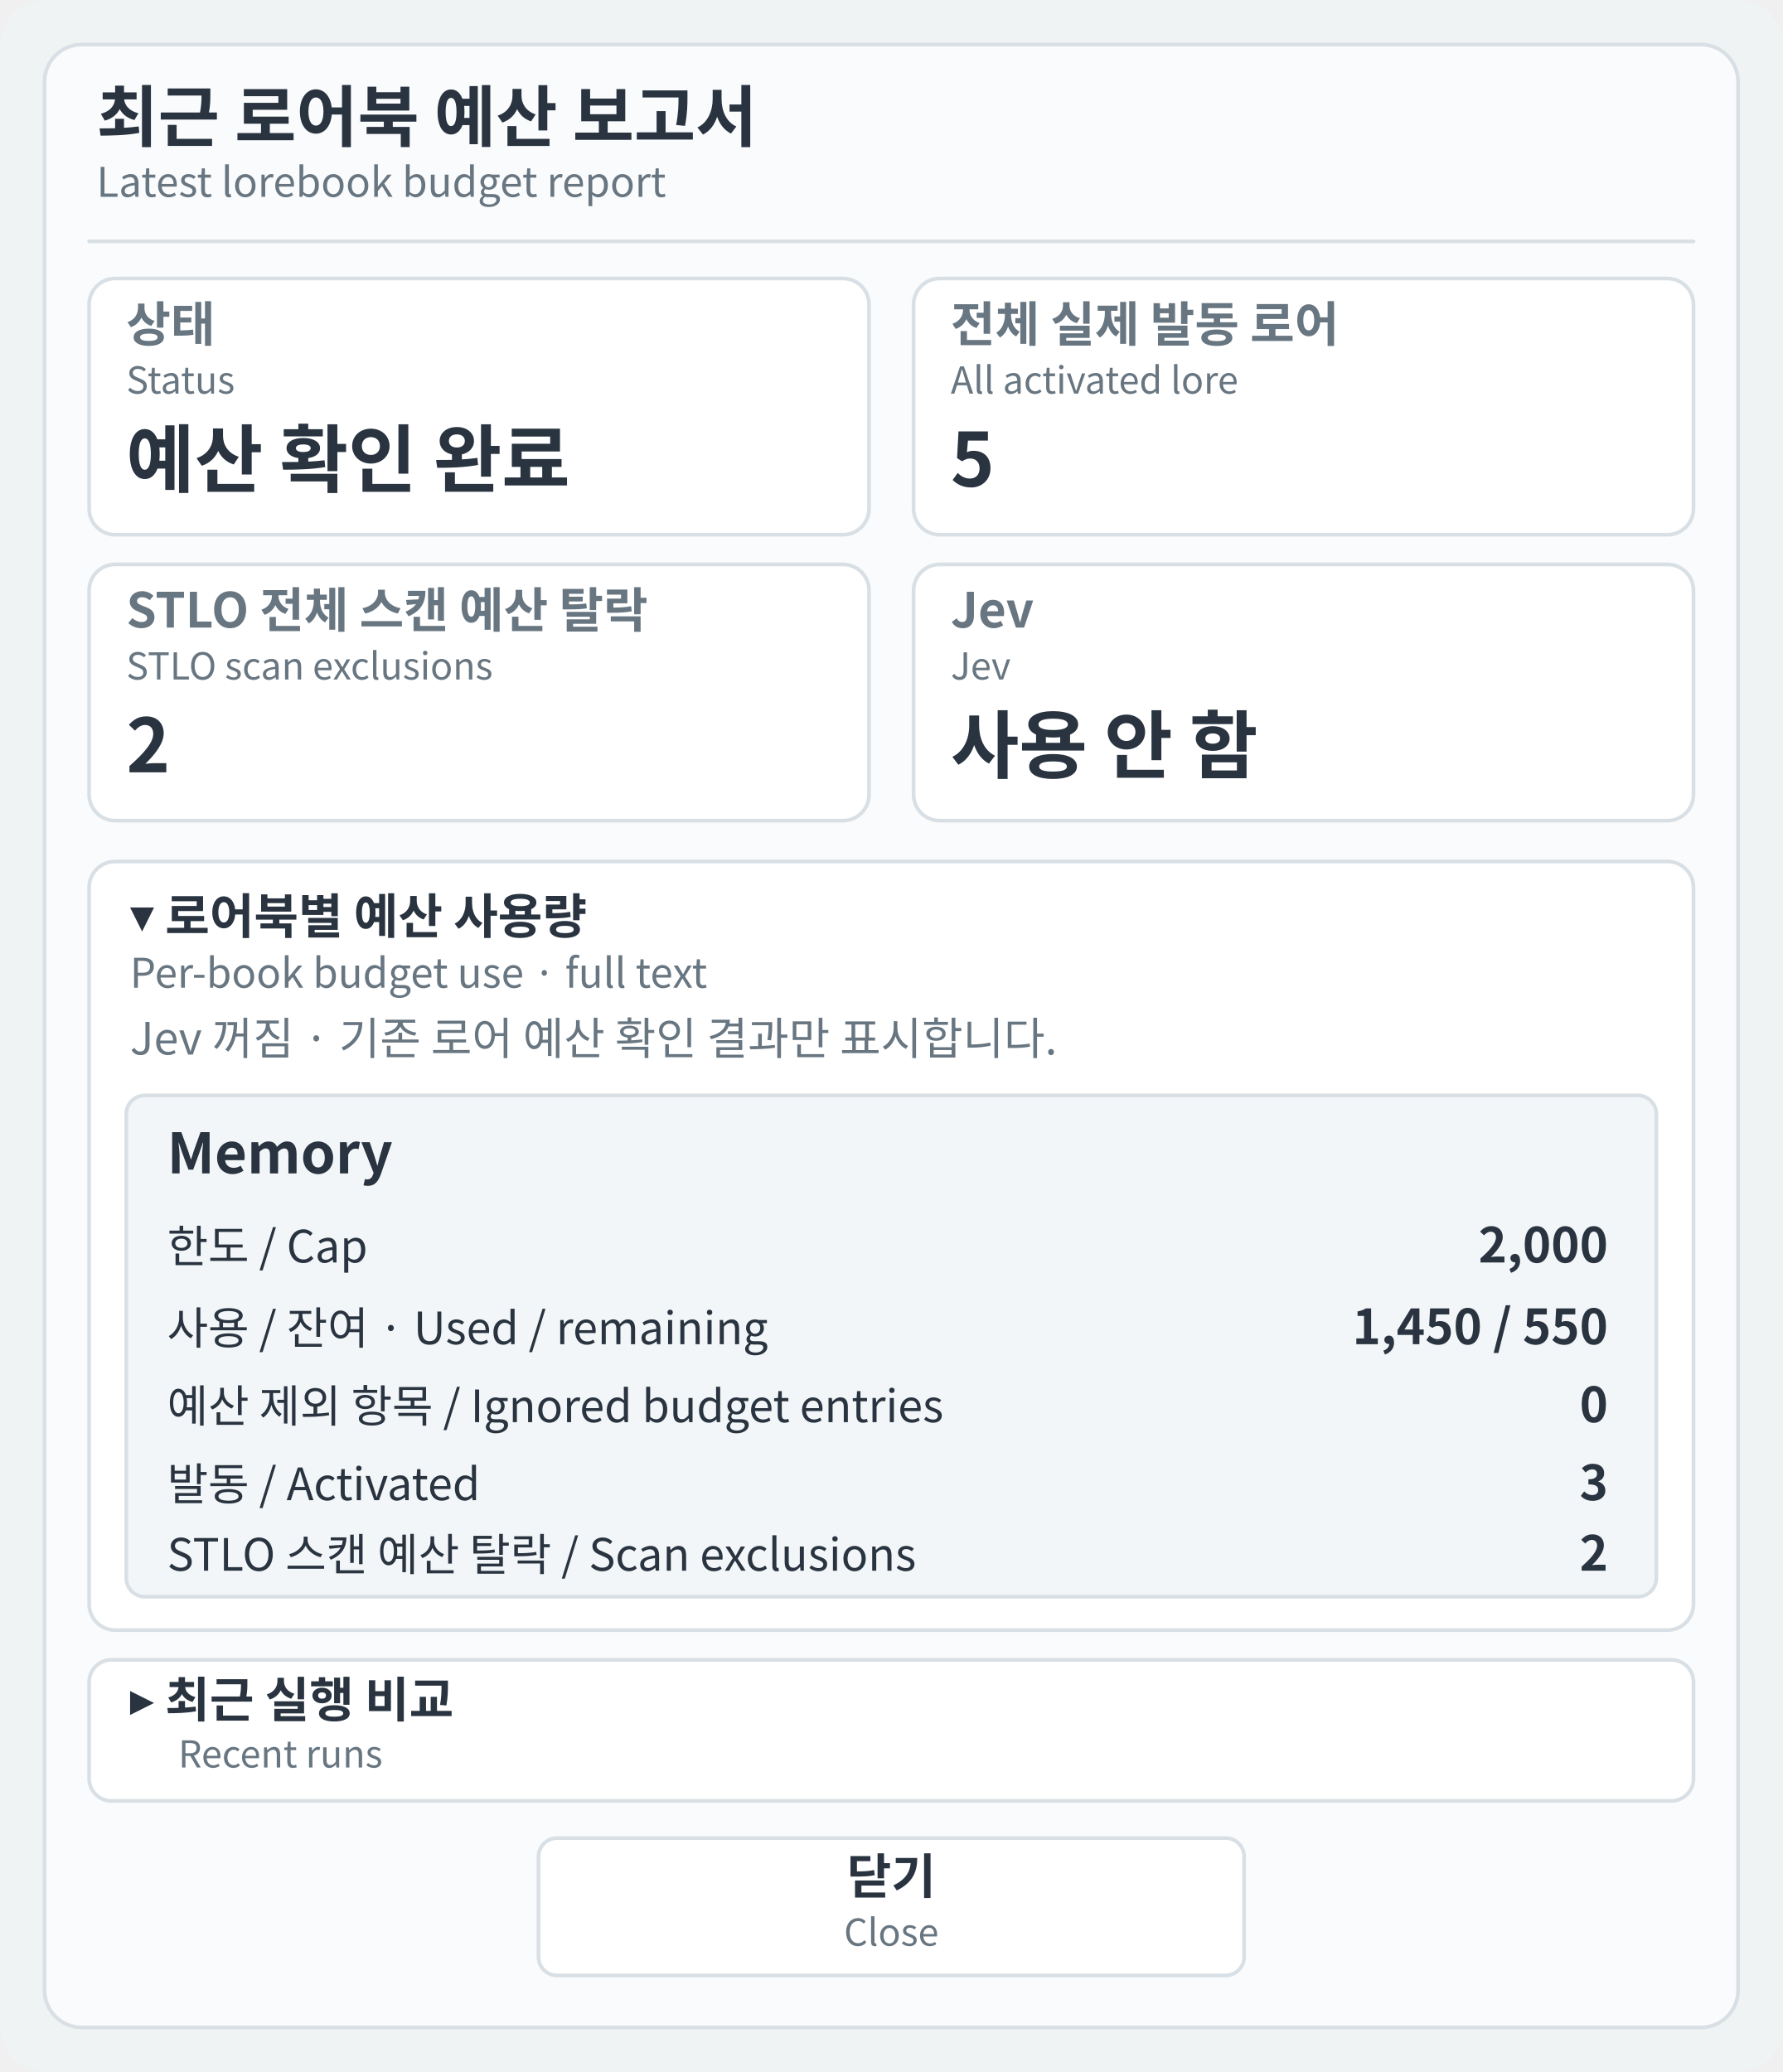
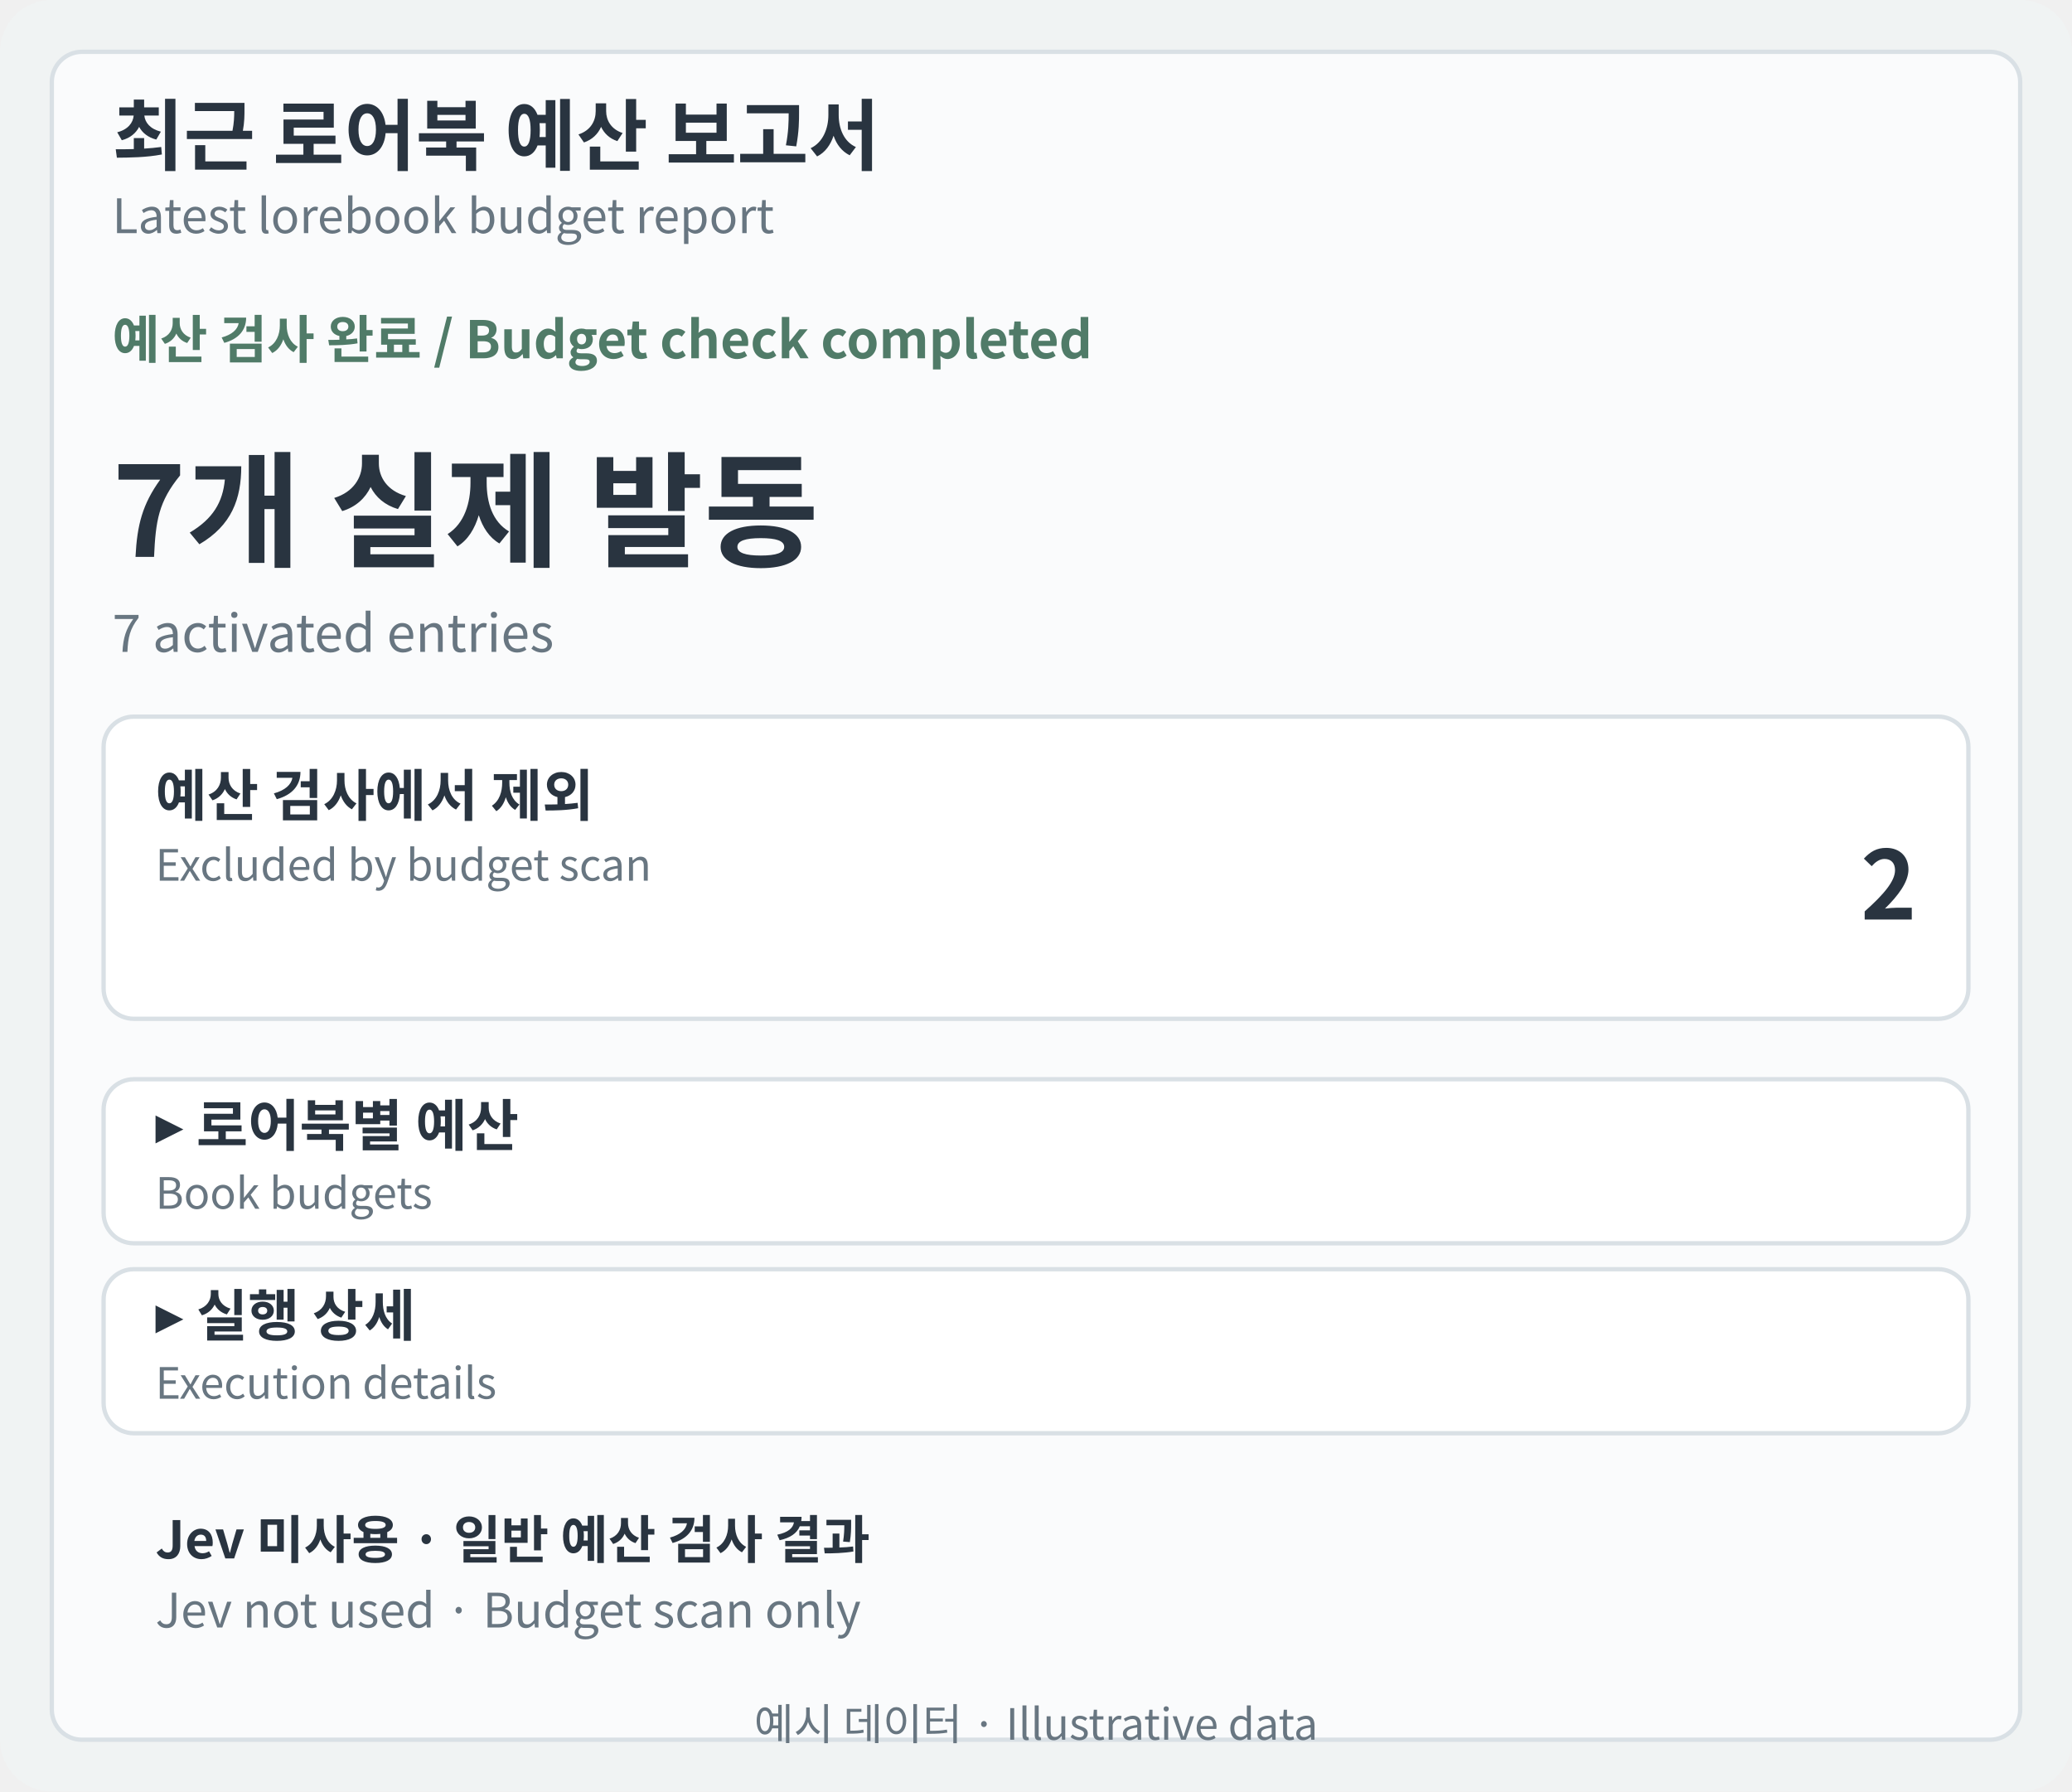
- <svg xmlns="http://www.w3.org/2000/svg" width="480" height="558" viewBox="0 0 480 558" role="img" aria-label="Jev 없이 사용하는 로어북 예산 보고서 / Budget-only report">
-   <style>text{font-family:'Noto Sans CJK KR','Noto Sans KR','Malgun Gothic','Apple SD Gothic Neo',Arial,sans-serif}</style>
-   <rect x="0" y="0" width="480" height="558" rx="12" fill="#f0f3f3" stroke="none" />
-   <rect x="12" y="12" width="456" height="534" rx="10" fill="#fafbfc" stroke="#d9e0e5" />
+ <svg xmlns="http://www.w3.org/2000/svg" width="480" height="415" viewBox="0 0 480 415" role="img" aria-label="최근 로어북 예산 보고서 / Latest lorebook budget report">
+   <style>text{font-family:'Noto Sans CJK KR','Noto Sans KR','Malgun Gothic',Arial,sans-serif}</style>
+   <rect x="0" y="0" width="480" height="415" rx="12" fill="#f0f3f3" stroke="none" />
+   <rect x="12" y="12" width="456" height="391" rx="7" fill="#fafbfc" stroke="#d9e0e5" />
  <text x="26" y="38" font-size="18" font-weight="600" fill="#293440" text-anchor="start">최근 로어북 예산 보고서</text>
-   <text x="26" y="53" font-size="11" font-weight="400" fill="#687681" text-anchor="start">Latest lorebook budget report</text>
-   <path d="M24 65L456 65" stroke="#d9e0e5" stroke-width="1" fill="none" stroke-linecap="round" />
-   <rect x="24" y="75" width="210" height="69" rx="7" fill="#fff" stroke="#d9e0e5" />
-   <text x="34" y="92" font-size="13" font-weight="600" fill="#687681" text-anchor="start">상태</text>
-   <text x="34" y="106" font-size="10" font-weight="400" fill="#687681" text-anchor="start">Status</text>
-   <text x="34" y="131" font-size="20" font-weight="650" fill="#293440" text-anchor="start">예산 확인 완료</text>
-   <rect x="246" y="75" width="210" height="69" rx="7" fill="#fff" stroke="#d9e0e5" />
-   <text x="256" y="92" font-size="13" font-weight="600" fill="#687681" text-anchor="start">전체 실제 발동 로어</text>
-   <text x="256" y="106" font-size="10" font-weight="400" fill="#687681" text-anchor="start">All activated lore</text>
-   <text x="256" y="131" font-size="20" font-weight="650" fill="#293440" text-anchor="start">5</text>
-   <rect x="24" y="152" width="210" height="69" rx="7" fill="#fff" stroke="#d9e0e5" />
-   <text x="34" y="169" font-size="13" font-weight="600" fill="#687681" text-anchor="start">STLO 전체 스캔 예산 탈락</text>
-   <text x="34" y="183" font-size="10" font-weight="400" fill="#687681" text-anchor="start">STLO scan exclusions</text>
-   <text x="34" y="208" font-size="20" font-weight="650" fill="#293440" text-anchor="start">2</text>
-   <rect x="246" y="152" width="210" height="69" rx="7" fill="#fff" stroke="#d9e0e5" />
-   <text x="256" y="169" font-size="13" font-weight="600" fill="#687681" text-anchor="start">Jev</text>
-   <text x="256" y="183" font-size="10" font-weight="400" fill="#687681" text-anchor="start">Jev</text>
-   <text x="256" y="208" font-size="20" font-weight="650" fill="#293440" text-anchor="start">사용 안 함</text>
-   <rect x="24" y="232" width="432" height="207" rx="7" fill="#fff" stroke="#d9e0e5" />
-   <text x="35" y="251" font-size="13" font-weight="600" fill="#293440" text-anchor="start">▾ 로어북별 예산 사용량</text>
-   <text x="35" y="266" font-size="11" font-weight="400" fill="#687681" text-anchor="start">Per-book budget use · full text</text>
-   <text x="35" y="284" font-size="12" font-weight="400" fill="#687681" text-anchor="start">Jev 꺼짐 · 기존 로어 예산 확인 결과만 표시합니다.</text>
-   <rect x="34" y="295" width="412" height="135" rx="5" fill="#f3f6f8" stroke="#d9e0e5" />
-   <text x="45" y="316" font-size="15" font-weight="650" fill="#293440" text-anchor="start">Memory</text>
-   <text x="45" y="340" font-size="12" font-weight="400" fill="#293440" text-anchor="start">한도 / Cap</text>
-   <text x="433" y="340" font-size="13" font-weight="600" fill="#293440" text-anchor="end">2,000</text>
-   <text x="45" y="362" font-size="12" font-weight="400" fill="#293440" text-anchor="start">사용 / 잔여 · Used / remaining</text>
-   <text x="433" y="362" font-size="13" font-weight="600" fill="#293440" text-anchor="end">1,450 / 550</text>
-   <text x="45" y="383" font-size="12" font-weight="400" fill="#293440" text-anchor="start">예산 제외 항목 / Ignored budget entries</text>
-   <text x="433" y="383" font-size="13" font-weight="600" fill="#293440" text-anchor="end">0</text>
-   <text x="45" y="404" font-size="12" font-weight="400" fill="#293440" text-anchor="start">발동 / Activated</text>
-   <text x="433" y="404" font-size="13" font-weight="600" fill="#293440" text-anchor="end">3</text>
-   <text x="45" y="423" font-size="12" font-weight="400" fill="#293440" text-anchor="start">STLO 스캔 예산 탈락 / Scan exclusions</text>
-   <text x="433" y="423" font-size="13" font-weight="600" fill="#293440" text-anchor="end">2</text>
-   <rect x="24" y="447" width="432" height="38" rx="6" fill="#fff" stroke="#d9e0e5" />
-   <text x="35" y="462" font-size="13" font-weight="600" fill="#293440" text-anchor="start">▸ 최근 실행 비교</text>
-   <text x="48" y="476" font-size="10" font-weight="400" fill="#687681" text-anchor="start">Recent runs</text>
-   <rect x="145" y="495" width="190" height="37" rx="5" fill="#fff" stroke="#d9e0e5" />
-   <text x="240" y="510" font-size="13" font-weight="600" fill="#293440" text-anchor="middle">닫기</text>
-   <text x="240" y="524" font-size="10" font-weight="400" fill="#687681" text-anchor="middle">Close</text>
+   <text x="26" y="54" font-size="11" font-weight="400" fill="#687681" text-anchor="start">Latest lorebook budget report</text>
+   <text x="26" y="83" font-size="12" font-weight="600" fill="#507b68" text-anchor="start">예산 검사 완료 / Budget check completed</text>
+   <text x="26" y="129" font-size="29" font-weight="650" fill="#293440" text-anchor="start">7개 실제 발동</text>
+   <text x="26" y="151" font-size="12" font-weight="400" fill="#687681" text-anchor="start">7 activated entries</text>
+   <rect x="24" y="166" width="432" height="70" rx="7" fill="#fff" stroke="#d9e0e5" />
+   <text x="36" y="189" font-size="13" font-weight="600" fill="#293440" text-anchor="start">예산 검사에서 제외</text>
+   <text x="36" y="204" font-size="10" font-weight="400" fill="#687681" text-anchor="start">Excluded by budget scan</text>
+   <text x="444" y="213" font-size="22" font-weight="650" fill="#293440" text-anchor="end">2</text>
+   <rect x="24" y="250" width="432" height="38" rx="7" fill="#fff" stroke="#d9e0e5" />
+   <text x="36" y="265" font-size="13" font-weight="600" fill="#293440" text-anchor="start">▸ 로어북별 예산</text>
+   <text x="36" y="280" font-size="10" font-weight="400" fill="#687681" text-anchor="start">Book budgets</text>
+   <rect x="24" y="294" width="432" height="38" rx="7" fill="#fff" stroke="#d9e0e5" />
+   <text x="36" y="309" font-size="13" font-weight="600" fill="#293440" text-anchor="start">▸ 실행 상세</text>
+   <text x="36" y="324" font-size="10" font-weight="400" fill="#687681" text-anchor="start">Execution details</text>
+   <text x="36" y="361" font-size="12" font-weight="600" fill="#293440" text-anchor="start">Jev 미사용 · 일반 예산 검사 결과</text>
+   <text x="36" y="377" font-size="11" font-weight="400" fill="#687681" text-anchor="start">Jev not used · Budget scan only</text>
+   <text x="240" y="403" font-size="10" font-weight="400" fill="#687681" text-anchor="middle">예시 데이터 · Illustrative data</text>
</svg>
